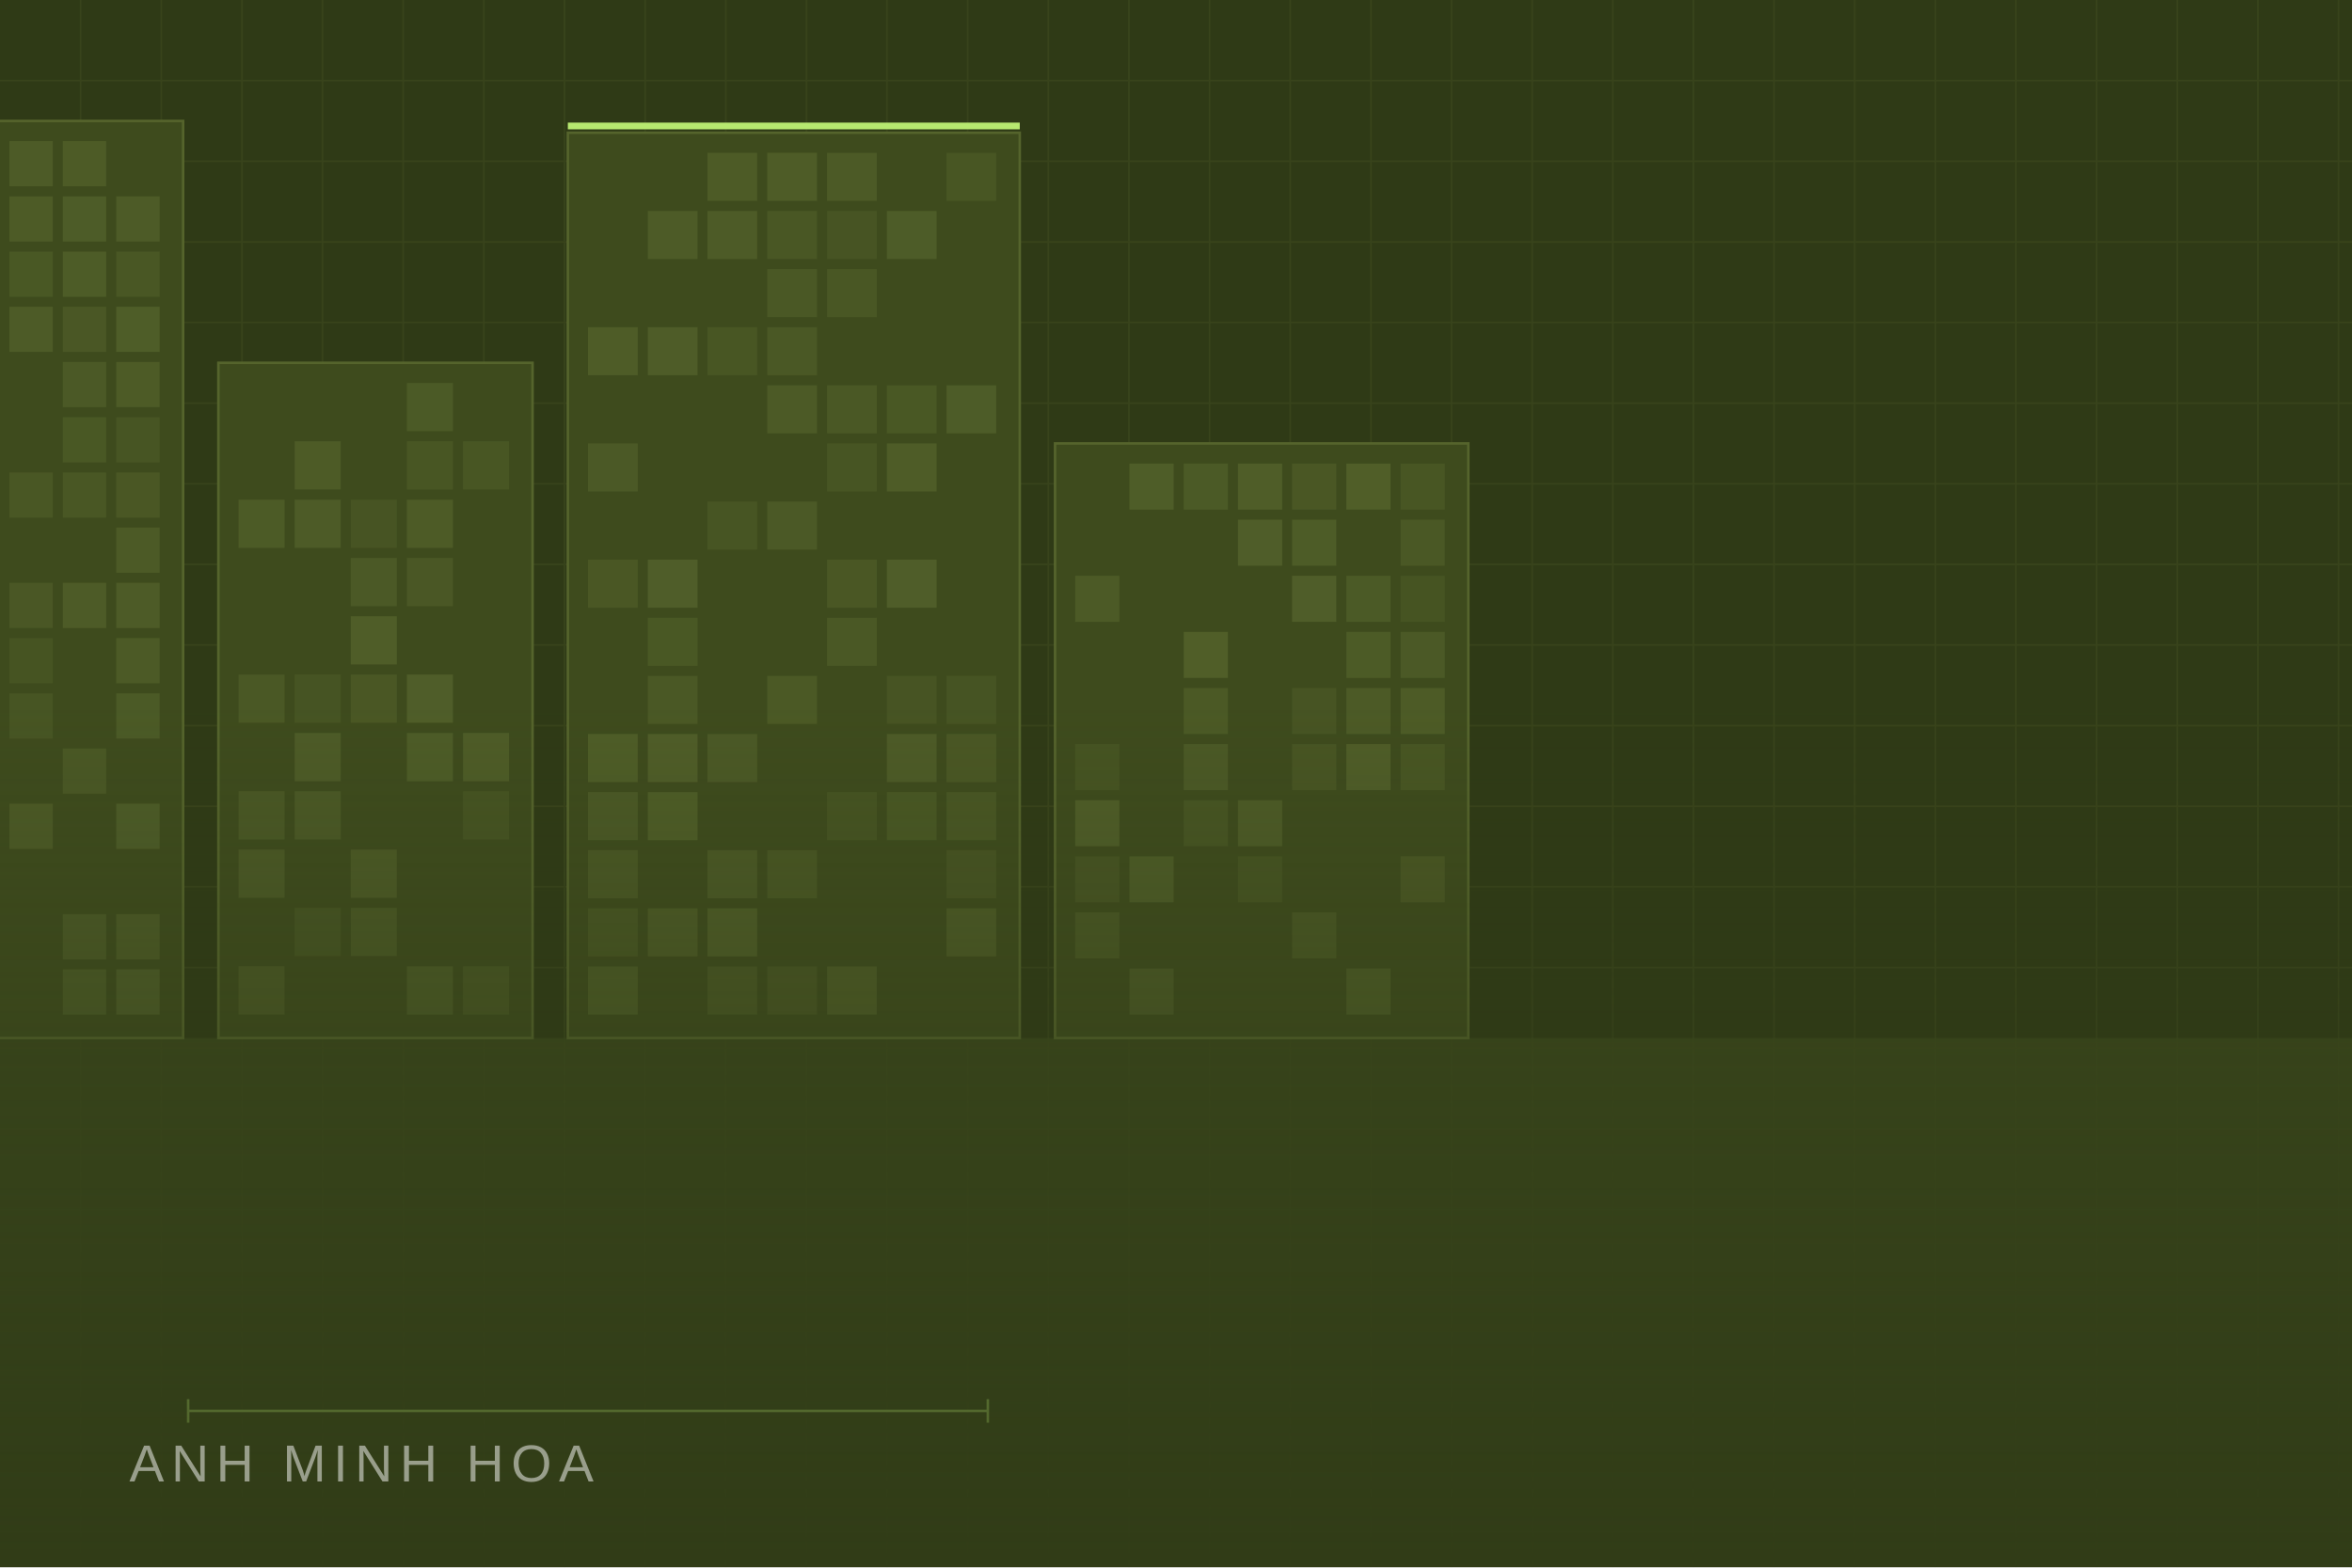
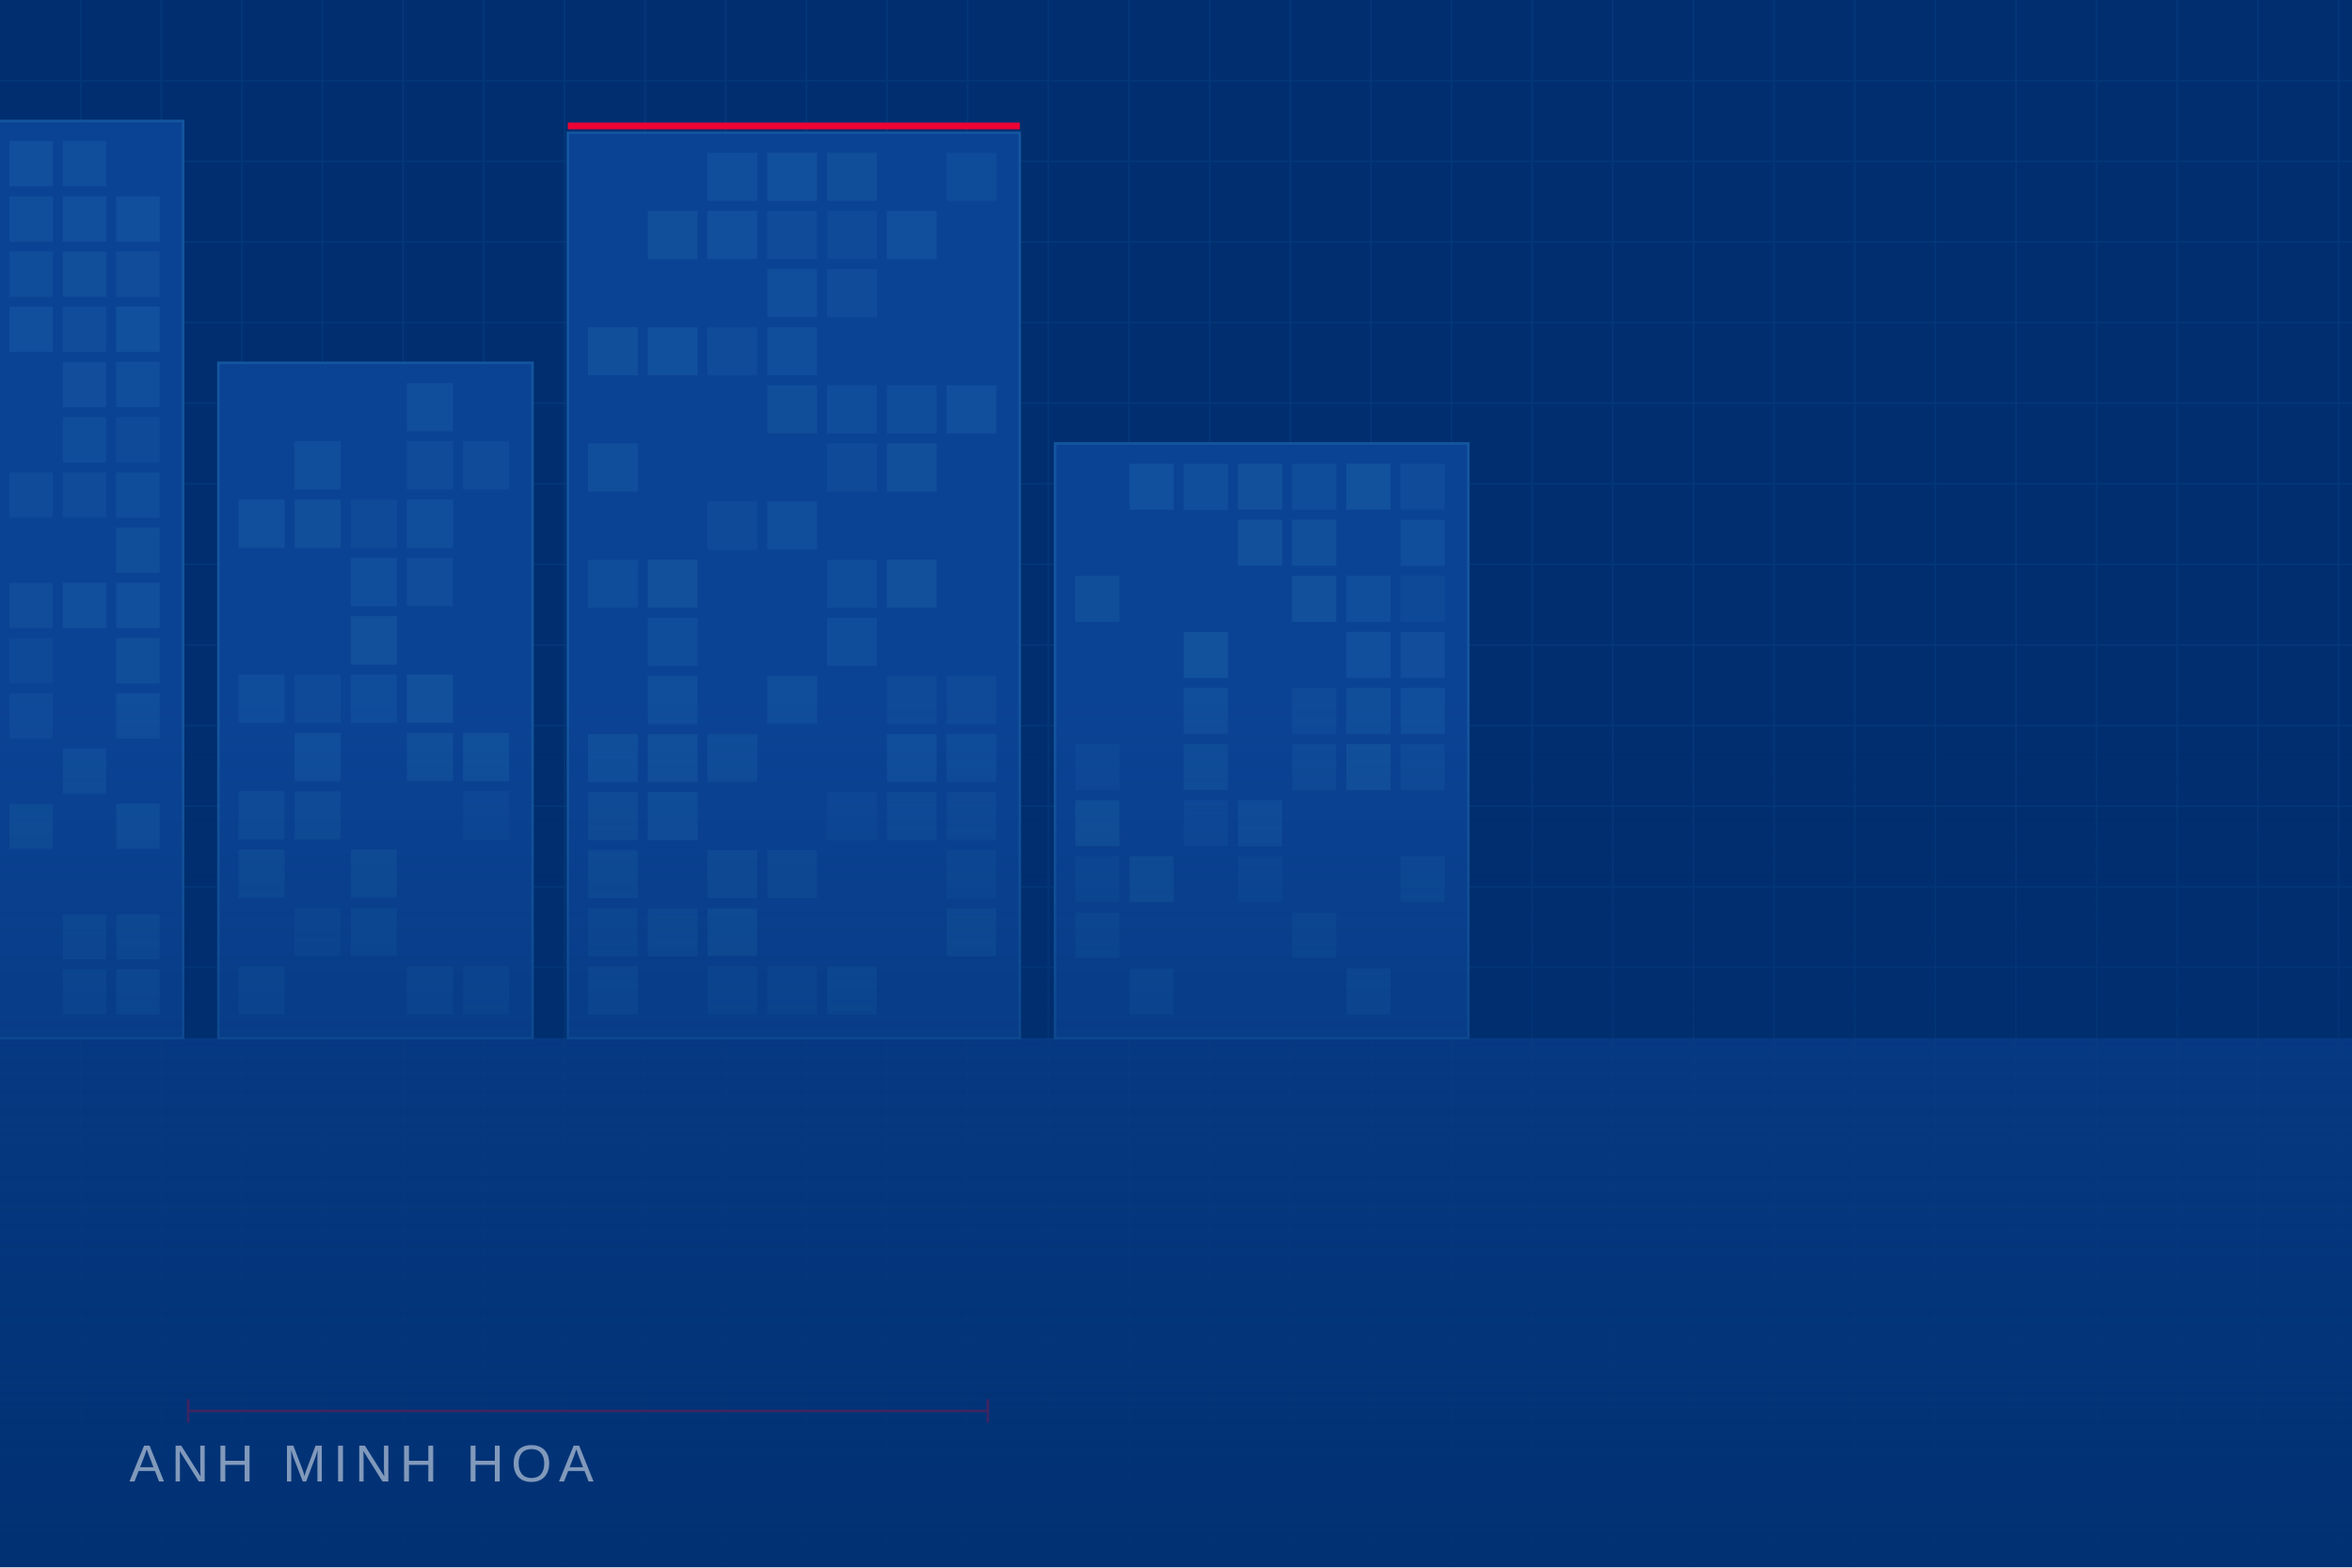
<svg xmlns="http://www.w3.org/2000/svg" viewBox="0 0 1400 933" width="1400" height="933" role="img" aria-label="Ảnh minh họa công trình">
-   <rect width="1400" height="933" fill="#2f3a16" />
-   <g stroke="#55642c" stroke-width="1" opacity="0.22">
+   <rect width="1400" height="933" fill="#002e6e" />
+   <g stroke="#14559f" stroke-width="1" opacity="0.22">
    <line x1="48" y1="0" x2="48" y2="933" />
    <line x1="96" y1="0" x2="96" y2="933" />
    <line x1="144" y1="0" x2="144" y2="933" />
    <line x1="192" y1="0" x2="192" y2="933" />
    <line x1="240" y1="0" x2="240" y2="933" />
    <line x1="288" y1="0" x2="288" y2="933" />
    <line x1="336" y1="0" x2="336" y2="933" />
    <line x1="384" y1="0" x2="384" y2="933" />
    <line x1="432" y1="0" x2="432" y2="933" />
    <line x1="480" y1="0" x2="480" y2="933" />
    <line x1="528" y1="0" x2="528" y2="933" />
    <line x1="576" y1="0" x2="576" y2="933" />
    <line x1="624" y1="0" x2="624" y2="933" />
    <line x1="672" y1="0" x2="672" y2="933" />
    <line x1="720" y1="0" x2="720" y2="933" />
    <line x1="768" y1="0" x2="768" y2="933" />
    <line x1="816" y1="0" x2="816" y2="933" />
    <line x1="864" y1="0" x2="864" y2="933" />
    <line x1="912" y1="0" x2="912" y2="933" />
    <line x1="960" y1="0" x2="960" y2="933" />
    <line x1="1008" y1="0" x2="1008" y2="933" />
    <line x1="1056" y1="0" x2="1056" y2="933" />
    <line x1="1104" y1="0" x2="1104" y2="933" />
    <line x1="1152" y1="0" x2="1152" y2="933" />
    <line x1="1200" y1="0" x2="1200" y2="933" />
    <line x1="1248" y1="0" x2="1248" y2="933" />
    <line x1="1296" y1="0" x2="1296" y2="933" />
    <line x1="1344" y1="0" x2="1344" y2="933" />
    <line x1="1392" y1="0" x2="1392" y2="933" />
    <line x1="0" y1="48" x2="1400" y2="48" />
    <line x1="0" y1="96" x2="1400" y2="96" />
    <line x1="0" y1="144" x2="1400" y2="144" />
    <line x1="0" y1="192" x2="1400" y2="192" />
    <line x1="0" y1="240" x2="1400" y2="240" />
    <line x1="0" y1="288" x2="1400" y2="288" />
    <line x1="0" y1="336" x2="1400" y2="336" />
    <line x1="0" y1="384" x2="1400" y2="384" />
    <line x1="0" y1="432" x2="1400" y2="432" />
    <line x1="0" y1="480" x2="1400" y2="480" />
    <line x1="0" y1="528" x2="1400" y2="528" />
    <line x1="0" y1="576" x2="1400" y2="576" />
    <line x1="0" y1="624" x2="1400" y2="624" />
    <line x1="0" y1="672" x2="1400" y2="672" />
    <line x1="0" y1="720" x2="1400" y2="720" />
    <line x1="0" y1="768" x2="1400" y2="768" />
    <line x1="0" y1="816" x2="1400" y2="816" />
    <line x1="0" y1="864" x2="1400" y2="864" />
    <line x1="0" y1="912" x2="1400" y2="912" />
  </g>
-   <rect x="0" y="618" width="1400" height="315" fill="#3e4b1d" opacity="0.75" />
-   <rect x="-70" y="72" width="179" height="546" fill="#3e4b1d" stroke="#55642c" stroke-width="1.5" />
-   <rect x="-58.0" y="84.0" width="25.8" height="26.9" fill="#55642c" opacity="0.73" />
-   <rect x="-58.0" y="182.6" width="25.8" height="26.9" fill="#55642c" opacity="0.75" />
-   <rect x="-58.0" y="347.0" width="25.8" height="26.9" fill="#55642c" opacity="0.47" />
-   <rect x="-58.0" y="379.9" width="25.8" height="26.9" fill="#55642c" opacity="0.68" />
-   <rect x="-58.0" y="445.6" width="25.8" height="26.9" fill="#55642c" opacity="0.55" />
-   <rect x="-58.0" y="478.5" width="25.8" height="26.9" fill="#55642c" opacity="0.50" />
-   <rect x="-58.0" y="511.4" width="25.8" height="26.9" fill="#55642c" opacity="0.62" />
-   <rect x="-58.0" y="577.1" width="25.8" height="26.9" fill="#55642c" opacity="0.52" />
-   <rect x="-26.2" y="84.0" width="25.8" height="26.9" fill="#55642c" opacity="0.64" />
-   <rect x="-26.2" y="116.9" width="25.8" height="26.9" fill="#55642c" opacity="0.45" />
-   <rect x="-26.2" y="149.8" width="25.8" height="26.9" fill="#55642c" opacity="0.49" />
-   <rect x="-26.2" y="215.5" width="25.8" height="26.9" fill="#55642c" opacity="0.68" />
-   <rect x="-26.2" y="248.4" width="25.8" height="26.9" fill="#55642c" opacity="0.62" />
-   <rect x="-26.2" y="281.3" width="25.8" height="26.9" fill="#55642c" opacity="0.52" />
-   <rect x="-26.2" y="314.1" width="25.8" height="26.9" fill="#55642c" opacity="0.66" />
-   <rect x="-26.2" y="347.0" width="25.8" height="26.9" fill="#55642c" opacity="0.43" />
-   <rect x="-26.2" y="445.6" width="25.8" height="26.9" fill="#55642c" opacity="0.74" />
-   <rect x="-26.2" y="544.3" width="25.8" height="26.9" fill="#55642c" opacity="0.44" />
-   <rect x="-26.2" y="577.1" width="25.8" height="26.9" fill="#55642c" opacity="0.47" />
-   <rect x="5.6" y="84.0" width="25.8" height="26.9" fill="#55642c" opacity="0.65" />
-   <rect x="5.6" y="116.9" width="25.8" height="26.9" fill="#55642c" opacity="0.62" />
-   <rect x="5.6" y="149.8" width="25.8" height="26.9" fill="#55642c" opacity="0.51" />
-   <rect x="5.6" y="182.6" width="25.8" height="26.9" fill="#55642c" opacity="0.65" />
-   <rect x="5.6" y="281.3" width="25.8" height="26.9" fill="#55642c" opacity="0.46" />
-   <rect x="5.6" y="347.0" width="25.8" height="26.9" fill="#55642c" opacity="0.49" />
-   <rect x="5.6" y="379.9" width="25.8" height="26.9" fill="#55642c" opacity="0.37" />
-   <rect x="5.6" y="412.8" width="25.8" height="26.9" fill="#55642c" opacity="0.40" />
-   <rect x="5.6" y="478.5" width="25.8" height="26.9" fill="#55642c" opacity="0.61" />
-   <rect x="37.4" y="84.0" width="25.8" height="26.9" fill="#55642c" opacity="0.62" />
-   <rect x="37.4" y="116.9" width="25.8" height="26.9" fill="#55642c" opacity="0.67" />
-   <rect x="37.4" y="149.8" width="25.8" height="26.9" fill="#55642c" opacity="0.66" />
-   <rect x="37.4" y="182.6" width="25.8" height="26.9" fill="#55642c" opacity="0.49" />
-   <rect x="37.4" y="215.5" width="25.8" height="26.9" fill="#55642c" opacity="0.58" />
-   <rect x="37.4" y="248.4" width="25.8" height="26.9" fill="#55642c" opacity="0.51" />
-   <rect x="37.4" y="281.3" width="25.8" height="26.9" fill="#55642c" opacity="0.47" />
-   <rect x="37.4" y="347.0" width="25.8" height="26.9" fill="#55642c" opacity="0.65" />
-   <rect x="37.4" y="445.6" width="25.8" height="26.9" fill="#55642c" opacity="0.54" />
-   <rect x="37.4" y="544.3" width="25.8" height="26.9" fill="#55642c" opacity="0.58" />
-   <rect x="37.4" y="577.1" width="25.8" height="26.9" fill="#55642c" opacity="0.59" />
-   <rect x="69.2" y="116.9" width="25.8" height="26.9" fill="#55642c" opacity="0.65" />
-   <rect x="69.2" y="149.8" width="25.8" height="26.9" fill="#55642c" opacity="0.48" />
-   <rect x="69.2" y="182.6" width="25.8" height="26.9" fill="#55642c" opacity="0.72" />
-   <rect x="69.2" y="215.5" width="25.8" height="26.9" fill="#55642c" opacity="0.62" />
-   <rect x="69.2" y="248.4" width="25.8" height="26.9" fill="#55642c" opacity="0.40" />
-   <rect x="69.2" y="281.3" width="25.8" height="26.9" fill="#55642c" opacity="0.50" />
-   <rect x="69.2" y="314.1" width="25.8" height="26.9" fill="#55642c" opacity="0.61" />
-   <rect x="69.2" y="347.0" width="25.8" height="26.9" fill="#55642c" opacity="0.65" />
-   <rect x="69.2" y="379.9" width="25.8" height="26.9" fill="#55642c" opacity="0.60" />
-   <rect x="69.2" y="412.8" width="25.8" height="26.9" fill="#55642c" opacity="0.59" />
-   <rect x="69.2" y="478.5" width="25.8" height="26.9" fill="#55642c" opacity="0.67" />
-   <rect x="69.2" y="544.3" width="25.8" height="26.9" fill="#55642c" opacity="0.60" />
-   <rect x="69.2" y="577.1" width="25.8" height="26.9" fill="#55642c" opacity="0.67" />
-   <rect x="130" y="216" width="187" height="402" fill="#3e4b1d" stroke="#55642c" stroke-width="1.5" />
-   <rect x="142.0" y="297.5" width="27.4" height="28.7" fill="#55642c" opacity="0.64" />
-   <rect x="142.0" y="401.6" width="27.4" height="28.7" fill="#55642c" opacity="0.52" />
-   <rect x="142.0" y="471.1" width="27.4" height="28.7" fill="#55642c" opacity="0.54" />
-   <rect x="142.0" y="505.8" width="27.4" height="28.7" fill="#55642c" opacity="0.57" />
-   <rect x="142.0" y="575.3" width="27.4" height="28.7" fill="#55642c" opacity="0.53" />
-   <rect x="175.4" y="262.7" width="27.4" height="28.7" fill="#55642c" opacity="0.62" />
-   <rect x="175.4" y="297.5" width="27.4" height="28.7" fill="#55642c" opacity="0.63" />
-   <rect x="175.4" y="401.6" width="27.4" height="28.7" fill="#55642c" opacity="0.38" />
-   <rect x="175.4" y="436.4" width="27.4" height="28.7" fill="#55642c" opacity="0.65" />
-   <rect x="175.4" y="471.1" width="27.4" height="28.7" fill="#55642c" opacity="0.57" />
-   <rect x="175.4" y="540.5" width="27.4" height="28.7" fill="#55642c" opacity="0.38" />
-   <rect x="208.8" y="297.5" width="27.4" height="28.7" fill="#55642c" opacity="0.36" />
-   <rect x="208.8" y="332.2" width="27.4" height="28.7" fill="#55642c" opacity="0.57" />
-   <rect x="208.8" y="366.9" width="27.4" height="28.7" fill="#55642c" opacity="0.73" />
-   <rect x="208.8" y="401.6" width="27.4" height="28.7" fill="#55642c" opacity="0.50" />
-   <rect x="208.8" y="505.8" width="27.4" height="28.7" fill="#55642c" opacity="0.60" />
-   <rect x="208.8" y="540.5" width="27.4" height="28.7" fill="#55642c" opacity="0.52" />
-   <rect x="242.2" y="228.0" width="27.4" height="28.7" fill="#55642c" opacity="0.59" />
-   <rect x="242.2" y="262.7" width="27.4" height="28.7" fill="#55642c" opacity="0.43" />
-   <rect x="242.2" y="297.5" width="27.4" height="28.7" fill="#55642c" opacity="0.62" />
-   <rect x="242.2" y="332.2" width="27.4" height="28.7" fill="#55642c" opacity="0.49" />
-   <rect x="242.2" y="401.6" width="27.4" height="28.7" fill="#55642c" opacity="0.74" />
-   <rect x="242.2" y="436.4" width="27.4" height="28.7" fill="#55642c" opacity="0.66" />
-   <rect x="242.2" y="575.3" width="27.4" height="28.7" fill="#55642c" opacity="0.59" />
-   <rect x="275.6" y="262.7" width="27.4" height="28.7" fill="#55642c" opacity="0.44" />
-   <rect x="275.6" y="436.4" width="27.4" height="28.7" fill="#55642c" opacity="0.69" />
-   <rect x="275.6" y="471.1" width="27.4" height="28.7" fill="#55642c" opacity="0.37" />
-   <rect x="275.6" y="575.3" width="27.4" height="28.7" fill="#55642c" opacity="0.44" />
-   <rect x="338" y="79" width="269" height="539" fill="#3e4b1d" stroke="#55642c" stroke-width="1.5" />
-   <rect x="350.0" y="194.8" width="29.6" height="28.6" fill="#55642c" opacity="0.68" />
-   <rect x="350.0" y="264.0" width="29.6" height="28.6" fill="#55642c" opacity="0.57" />
-   <rect x="350.0" y="333.2" width="29.6" height="28.6" fill="#55642c" opacity="0.50" />
-   <rect x="350.0" y="437.0" width="29.6" height="28.6" fill="#55642c" opacity="0.71" />
-   <rect x="350.0" y="471.6" width="29.6" height="28.6" fill="#55642c" opacity="0.58" />
-   <rect x="350.0" y="506.2" width="29.6" height="28.6" fill="#55642c" opacity="0.53" />
-   <rect x="350.0" y="540.8" width="29.6" height="28.6" fill="#55642c" opacity="0.44" />
-   <rect x="350.0" y="575.4" width="29.6" height="28.6" fill="#55642c" opacity="0.64" />
-   <rect x="385.6" y="125.6" width="29.6" height="28.6" fill="#55642c" opacity="0.63" />
-   <rect x="385.6" y="194.8" width="29.6" height="28.6" fill="#55642c" opacity="0.70" />
-   <rect x="385.6" y="333.2" width="29.6" height="28.6" fill="#55642c" opacity="0.74" />
-   <rect x="385.6" y="367.8" width="29.6" height="28.6" fill="#55642c" opacity="0.51" />
-   <rect x="385.6" y="402.4" width="29.6" height="28.6" fill="#55642c" opacity="0.54" />
-   <rect x="385.6" y="437.0" width="29.6" height="28.6" fill="#55642c" opacity="0.73" />
-   <rect x="385.6" y="471.6" width="29.6" height="28.6" fill="#55642c" opacity="0.71" />
-   <rect x="385.6" y="540.8" width="29.6" height="28.6" fill="#55642c" opacity="0.61" />
-   <rect x="421.1" y="91.0" width="29.6" height="28.6" fill="#55642c" opacity="0.62" />
-   <rect x="421.1" y="125.6" width="29.6" height="28.6" fill="#55642c" opacity="0.65" />
-   <rect x="421.1" y="194.8" width="29.6" height="28.6" fill="#55642c" opacity="0.43" />
-   <rect x="421.1" y="298.6" width="29.6" height="28.6" fill="#55642c" opacity="0.40" />
-   <rect x="421.1" y="437.0" width="29.6" height="28.6" fill="#55642c" opacity="0.57" />
-   <rect x="421.1" y="506.2" width="29.6" height="28.6" fill="#55642c" opacity="0.58" />
-   <rect x="421.1" y="540.8" width="29.6" height="28.6" fill="#55642c" opacity="0.69" />
-   <rect x="421.1" y="575.4" width="29.6" height="28.6" fill="#55642c" opacity="0.47" />
-   <rect x="456.7" y="91.0" width="29.6" height="28.6" fill="#55642c" opacity="0.69" />
-   <rect x="456.7" y="125.6" width="29.6" height="28.6" fill="#55642c" opacity="0.47" />
-   <rect x="456.7" y="160.2" width="29.6" height="28.6" fill="#55642c" opacity="0.53" />
-   <rect x="456.7" y="194.8" width="29.6" height="28.6" fill="#55642c" opacity="0.54" />
-   <rect x="456.7" y="229.4" width="29.6" height="28.6" fill="#55642c" opacity="0.60" />
-   <rect x="456.7" y="298.6" width="29.6" height="28.6" fill="#55642c" opacity="0.57" />
-   <rect x="456.7" y="402.4" width="29.6" height="28.6" fill="#55642c" opacity="0.55" />
-   <rect x="456.7" y="506.2" width="29.6" height="28.6" fill="#55642c" opacity="0.48" />
-   <rect x="456.7" y="575.4" width="29.6" height="28.6" fill="#55642c" opacity="0.41" />
-   <rect x="492.3" y="91.0" width="29.6" height="28.6" fill="#55642c" opacity="0.60" />
-   <rect x="492.3" y="125.6" width="29.6" height="28.6" fill="#55642c" opacity="0.36" />
-   <rect x="492.3" y="160.2" width="29.6" height="28.6" fill="#55642c" opacity="0.47" />
-   <rect x="492.3" y="229.4" width="29.6" height="28.6" fill="#55642c" opacity="0.52" />
-   <rect x="492.3" y="264.0" width="29.6" height="28.6" fill="#55642c" opacity="0.40" />
-   <rect x="492.3" y="333.2" width="29.6" height="28.6" fill="#55642c" opacity="0.50" />
-   <rect x="492.3" y="367.8" width="29.6" height="28.6" fill="#55642c" opacity="0.52" />
-   <rect x="492.3" y="471.6" width="29.6" height="28.6" fill="#55642c" opacity="0.37" />
-   <rect x="492.3" y="575.4" width="29.6" height="28.6" fill="#55642c" opacity="0.62" />
-   <rect x="527.9" y="125.6" width="29.6" height="28.6" fill="#55642c" opacity="0.67" />
-   <rect x="527.9" y="229.4" width="29.6" height="28.6" fill="#55642c" opacity="0.51" />
-   <rect x="527.9" y="264.0" width="29.6" height="28.6" fill="#55642c" opacity="0.68" />
-   <rect x="527.9" y="333.2" width="29.6" height="28.6" fill="#55642c" opacity="0.74" />
-   <rect x="527.9" y="402.4" width="29.6" height="28.6" fill="#55642c" opacity="0.36" />
-   <rect x="527.9" y="437.0" width="29.6" height="28.6" fill="#55642c" opacity="0.65" />
-   <rect x="527.9" y="471.6" width="29.6" height="28.6" fill="#55642c" opacity="0.51" />
-   <rect x="563.4" y="91.0" width="29.6" height="28.6" fill="#55642c" opacity="0.42" />
-   <rect x="563.4" y="229.4" width="29.6" height="28.6" fill="#55642c" opacity="0.67" />
-   <rect x="563.4" y="402.4" width="29.6" height="28.6" fill="#55642c" opacity="0.38" />
-   <rect x="563.4" y="437.0" width="29.6" height="28.6" fill="#55642c" opacity="0.50" />
-   <rect x="563.4" y="471.6" width="29.6" height="28.6" fill="#55642c" opacity="0.46" />
-   <rect x="563.4" y="506.2" width="29.6" height="28.6" fill="#55642c" opacity="0.36" />
-   <rect x="563.4" y="540.8" width="29.6" height="28.6" fill="#55642c" opacity="0.61" />
-   <rect x="338" y="73" width="269" height="4" fill="#b7e870" />
-   <rect x="628" y="264" width="246" height="354" fill="#3e4b1d" stroke="#55642c" stroke-width="1.5" />
-   <rect x="640.0" y="342.8" width="26.3" height="27.4" fill="#55642c" opacity="0.61" />
-   <rect x="640.0" y="443.0" width="26.3" height="27.4" fill="#55642c" opacity="0.37" />
-   <rect x="640.0" y="476.4" width="26.3" height="27.4" fill="#55642c" opacity="0.73" />
-   <rect x="640.0" y="509.8" width="26.3" height="27.4" fill="#55642c" opacity="0.36" />
-   <rect x="640.0" y="543.2" width="26.3" height="27.4" fill="#55642c" opacity="0.47" />
-   <rect x="672.3" y="276.0" width="26.3" height="27.4" fill="#55642c" opacity="0.72" />
-   <rect x="672.3" y="509.8" width="26.3" height="27.4" fill="#55642c" opacity="0.66" />
-   <rect x="672.3" y="576.6" width="26.3" height="27.4" fill="#55642c" opacity="0.57" />
-   <rect x="704.6" y="276.0" width="26.3" height="27.4" fill="#55642c" opacity="0.59" />
-   <rect x="704.6" y="376.2" width="26.3" height="27.4" fill="#55642c" opacity="0.75" />
-   <rect x="704.6" y="409.6" width="26.3" height="27.4" fill="#55642c" opacity="0.55" />
-   <rect x="704.6" y="443.0" width="26.3" height="27.4" fill="#55642c" opacity="0.57" />
-   <rect x="704.6" y="476.4" width="26.3" height="27.4" fill="#55642c" opacity="0.39" />
-   <rect x="736.9" y="276.0" width="26.3" height="27.4" fill="#55642c" opacity="0.73" />
-   <rect x="736.9" y="309.4" width="26.3" height="27.4" fill="#55642c" opacity="0.74" />
-   <rect x="736.9" y="476.4" width="26.3" height="27.4" fill="#55642c" opacity="0.65" />
-   <rect x="736.9" y="509.8" width="26.3" height="27.4" fill="#55642c" opacity="0.37" />
-   <rect x="769.1" y="276.0" width="26.3" height="27.4" fill="#55642c" opacity="0.50" />
-   <rect x="769.1" y="309.4" width="26.3" height="27.4" fill="#55642c" opacity="0.66" />
-   <rect x="769.1" y="342.8" width="26.3" height="27.4" fill="#55642c" opacity="0.74" />
-   <rect x="769.1" y="409.6" width="26.3" height="27.4" fill="#55642c" opacity="0.36" />
-   <rect x="769.1" y="443.0" width="26.3" height="27.4" fill="#55642c" opacity="0.41" />
-   <rect x="769.1" y="543.2" width="26.3" height="27.4" fill="#55642c" opacity="0.46" />
-   <rect x="801.4" y="276.0" width="26.3" height="27.4" fill="#55642c" opacity="0.75" />
-   <rect x="801.4" y="342.8" width="26.3" height="27.4" fill="#55642c" opacity="0.59" />
-   <rect x="801.4" y="376.2" width="26.3" height="27.4" fill="#55642c" opacity="0.64" />
-   <rect x="801.4" y="409.6" width="26.3" height="27.4" fill="#55642c" opacity="0.60" />
-   <rect x="801.4" y="443.0" width="26.3" height="27.4" fill="#55642c" opacity="0.73" />
-   <rect x="801.4" y="576.6" width="26.3" height="27.4" fill="#55642c" opacity="0.64" />
-   <rect x="833.7" y="276.0" width="26.3" height="27.4" fill="#55642c" opacity="0.44" />
-   <rect x="833.7" y="309.4" width="26.3" height="27.4" fill="#55642c" opacity="0.53" />
-   <rect x="833.7" y="342.8" width="26.3" height="27.4" fill="#55642c" opacity="0.37" />
-   <rect x="833.7" y="376.2" width="26.3" height="27.4" fill="#55642c" opacity="0.58" />
-   <rect x="833.7" y="409.6" width="26.3" height="27.4" fill="#55642c" opacity="0.62" />
-   <rect x="833.7" y="443.0" width="26.3" height="27.4" fill="#55642c" opacity="0.44" />
-   <rect x="833.7" y="509.8" width="26.3" height="27.4" fill="#55642c" opacity="0.50" />
-   <g stroke="#b7e870" stroke-width="1.5" opacity="0.85">
+   <rect x="0" y="618" width="1400" height="315" fill="#0b4394" opacity="0.75" />
+   <rect x="-70" y="72" width="179" height="546" fill="#0b4394" stroke="#14559f" stroke-width="1.5" />
+   <rect x="-58.0" y="84.0" width="25.8" height="26.9" fill="#14559f" opacity="0.73" />
+   <rect x="-58.0" y="182.6" width="25.8" height="26.9" fill="#14559f" opacity="0.75" />
+   <rect x="-58.0" y="347.0" width="25.8" height="26.9" fill="#14559f" opacity="0.47" />
+   <rect x="-58.0" y="379.9" width="25.8" height="26.9" fill="#14559f" opacity="0.68" />
+   <rect x="-58.0" y="445.6" width="25.8" height="26.9" fill="#14559f" opacity="0.55" />
+   <rect x="-58.0" y="478.5" width="25.8" height="26.9" fill="#14559f" opacity="0.50" />
+   <rect x="-58.0" y="511.4" width="25.8" height="26.9" fill="#14559f" opacity="0.62" />
+   <rect x="-58.0" y="577.1" width="25.8" height="26.9" fill="#14559f" opacity="0.52" />
+   <rect x="-26.2" y="84.0" width="25.8" height="26.9" fill="#14559f" opacity="0.64" />
+   <rect x="-26.2" y="116.9" width="25.8" height="26.9" fill="#14559f" opacity="0.45" />
+   <rect x="-26.2" y="149.8" width="25.8" height="26.9" fill="#14559f" opacity="0.49" />
+   <rect x="-26.2" y="215.5" width="25.8" height="26.9" fill="#14559f" opacity="0.68" />
+   <rect x="-26.2" y="248.4" width="25.8" height="26.9" fill="#14559f" opacity="0.62" />
+   <rect x="-26.2" y="281.3" width="25.8" height="26.9" fill="#14559f" opacity="0.52" />
+   <rect x="-26.2" y="314.1" width="25.8" height="26.9" fill="#14559f" opacity="0.66" />
+   <rect x="-26.2" y="347.0" width="25.8" height="26.9" fill="#14559f" opacity="0.43" />
+   <rect x="-26.2" y="445.6" width="25.8" height="26.9" fill="#14559f" opacity="0.74" />
+   <rect x="-26.2" y="544.3" width="25.8" height="26.9" fill="#14559f" opacity="0.44" />
+   <rect x="-26.2" y="577.1" width="25.8" height="26.9" fill="#14559f" opacity="0.47" />
+   <rect x="5.6" y="84.0" width="25.8" height="26.9" fill="#14559f" opacity="0.65" />
+   <rect x="5.6" y="116.9" width="25.8" height="26.9" fill="#14559f" opacity="0.62" />
+   <rect x="5.6" y="149.8" width="25.8" height="26.9" fill="#14559f" opacity="0.51" />
+   <rect x="5.6" y="182.6" width="25.8" height="26.9" fill="#14559f" opacity="0.65" />
+   <rect x="5.6" y="281.3" width="25.8" height="26.9" fill="#14559f" opacity="0.46" />
+   <rect x="5.6" y="347.0" width="25.8" height="26.9" fill="#14559f" opacity="0.49" />
+   <rect x="5.6" y="379.9" width="25.8" height="26.9" fill="#14559f" opacity="0.37" />
+   <rect x="5.6" y="412.8" width="25.8" height="26.9" fill="#14559f" opacity="0.40" />
+   <rect x="5.6" y="478.5" width="25.8" height="26.9" fill="#14559f" opacity="0.61" />
+   <rect x="37.4" y="84.0" width="25.8" height="26.9" fill="#14559f" opacity="0.62" />
+   <rect x="37.4" y="116.9" width="25.8" height="26.9" fill="#14559f" opacity="0.67" />
+   <rect x="37.4" y="149.8" width="25.8" height="26.9" fill="#14559f" opacity="0.66" />
+   <rect x="37.4" y="182.6" width="25.8" height="26.9" fill="#14559f" opacity="0.49" />
+   <rect x="37.4" y="215.5" width="25.8" height="26.9" fill="#14559f" opacity="0.58" />
+   <rect x="37.4" y="248.4" width="25.8" height="26.9" fill="#14559f" opacity="0.51" />
+   <rect x="37.4" y="281.3" width="25.8" height="26.9" fill="#14559f" opacity="0.47" />
+   <rect x="37.4" y="347.0" width="25.8" height="26.9" fill="#14559f" opacity="0.65" />
+   <rect x="37.4" y="445.6" width="25.8" height="26.9" fill="#14559f" opacity="0.54" />
+   <rect x="37.4" y="544.3" width="25.8" height="26.9" fill="#14559f" opacity="0.58" />
+   <rect x="37.4" y="577.1" width="25.8" height="26.9" fill="#14559f" opacity="0.59" />
+   <rect x="69.2" y="116.9" width="25.8" height="26.9" fill="#14559f" opacity="0.65" />
+   <rect x="69.2" y="149.8" width="25.8" height="26.9" fill="#14559f" opacity="0.48" />
+   <rect x="69.2" y="182.6" width="25.8" height="26.9" fill="#14559f" opacity="0.72" />
+   <rect x="69.2" y="215.5" width="25.8" height="26.9" fill="#14559f" opacity="0.62" />
+   <rect x="69.2" y="248.4" width="25.8" height="26.9" fill="#14559f" opacity="0.40" />
+   <rect x="69.2" y="281.3" width="25.8" height="26.9" fill="#14559f" opacity="0.50" />
+   <rect x="69.2" y="314.1" width="25.8" height="26.9" fill="#14559f" opacity="0.61" />
+   <rect x="69.2" y="347.0" width="25.8" height="26.9" fill="#14559f" opacity="0.65" />
+   <rect x="69.2" y="379.9" width="25.8" height="26.9" fill="#14559f" opacity="0.60" />
+   <rect x="69.2" y="412.8" width="25.8" height="26.9" fill="#14559f" opacity="0.59" />
+   <rect x="69.2" y="478.5" width="25.8" height="26.9" fill="#14559f" opacity="0.67" />
+   <rect x="69.2" y="544.3" width="25.8" height="26.9" fill="#14559f" opacity="0.60" />
+   <rect x="69.2" y="577.1" width="25.8" height="26.9" fill="#14559f" opacity="0.67" />
+   <rect x="130" y="216" width="187" height="402" fill="#0b4394" stroke="#14559f" stroke-width="1.5" />
+   <rect x="142.0" y="297.5" width="27.4" height="28.7" fill="#14559f" opacity="0.64" />
+   <rect x="142.0" y="401.6" width="27.4" height="28.7" fill="#14559f" opacity="0.52" />
+   <rect x="142.0" y="471.1" width="27.4" height="28.7" fill="#14559f" opacity="0.54" />
+   <rect x="142.0" y="505.8" width="27.4" height="28.7" fill="#14559f" opacity="0.57" />
+   <rect x="142.0" y="575.3" width="27.4" height="28.7" fill="#14559f" opacity="0.53" />
+   <rect x="175.4" y="262.7" width="27.4" height="28.7" fill="#14559f" opacity="0.62" />
+   <rect x="175.4" y="297.5" width="27.4" height="28.7" fill="#14559f" opacity="0.63" />
+   <rect x="175.4" y="401.6" width="27.4" height="28.7" fill="#14559f" opacity="0.38" />
+   <rect x="175.4" y="436.4" width="27.4" height="28.7" fill="#14559f" opacity="0.65" />
+   <rect x="175.4" y="471.1" width="27.4" height="28.7" fill="#14559f" opacity="0.57" />
+   <rect x="175.4" y="540.5" width="27.4" height="28.7" fill="#14559f" opacity="0.38" />
+   <rect x="208.8" y="297.5" width="27.4" height="28.7" fill="#14559f" opacity="0.36" />
+   <rect x="208.8" y="332.2" width="27.4" height="28.7" fill="#14559f" opacity="0.57" />
+   <rect x="208.8" y="366.9" width="27.4" height="28.7" fill="#14559f" opacity="0.73" />
+   <rect x="208.8" y="401.6" width="27.4" height="28.7" fill="#14559f" opacity="0.50" />
+   <rect x="208.8" y="505.8" width="27.4" height="28.7" fill="#14559f" opacity="0.60" />
+   <rect x="208.8" y="540.5" width="27.4" height="28.7" fill="#14559f" opacity="0.52" />
+   <rect x="242.2" y="228.0" width="27.4" height="28.7" fill="#14559f" opacity="0.59" />
+   <rect x="242.2" y="262.7" width="27.4" height="28.7" fill="#14559f" opacity="0.43" />
+   <rect x="242.2" y="297.5" width="27.4" height="28.7" fill="#14559f" opacity="0.62" />
+   <rect x="242.2" y="332.2" width="27.4" height="28.7" fill="#14559f" opacity="0.49" />
+   <rect x="242.2" y="401.6" width="27.4" height="28.7" fill="#14559f" opacity="0.74" />
+   <rect x="242.2" y="436.4" width="27.4" height="28.7" fill="#14559f" opacity="0.66" />
+   <rect x="242.2" y="575.3" width="27.4" height="28.7" fill="#14559f" opacity="0.59" />
+   <rect x="275.6" y="262.7" width="27.4" height="28.7" fill="#14559f" opacity="0.44" />
+   <rect x="275.6" y="436.4" width="27.4" height="28.7" fill="#14559f" opacity="0.69" />
+   <rect x="275.6" y="471.1" width="27.4" height="28.7" fill="#14559f" opacity="0.37" />
+   <rect x="275.6" y="575.3" width="27.4" height="28.7" fill="#14559f" opacity="0.44" />
+   <rect x="338" y="79" width="269" height="539" fill="#0b4394" stroke="#14559f" stroke-width="1.5" />
+   <rect x="350.0" y="194.8" width="29.6" height="28.6" fill="#14559f" opacity="0.68" />
+   <rect x="350.0" y="264.0" width="29.6" height="28.6" fill="#14559f" opacity="0.57" />
+   <rect x="350.0" y="333.2" width="29.6" height="28.6" fill="#14559f" opacity="0.50" />
+   <rect x="350.0" y="437.0" width="29.6" height="28.6" fill="#14559f" opacity="0.71" />
+   <rect x="350.0" y="471.6" width="29.6" height="28.6" fill="#14559f" opacity="0.58" />
+   <rect x="350.0" y="506.2" width="29.6" height="28.6" fill="#14559f" opacity="0.53" />
+   <rect x="350.0" y="540.8" width="29.6" height="28.6" fill="#14559f" opacity="0.44" />
+   <rect x="350.0" y="575.4" width="29.6" height="28.6" fill="#14559f" opacity="0.64" />
+   <rect x="385.6" y="125.6" width="29.6" height="28.6" fill="#14559f" opacity="0.63" />
+   <rect x="385.6" y="194.8" width="29.6" height="28.6" fill="#14559f" opacity="0.70" />
+   <rect x="385.6" y="333.2" width="29.6" height="28.6" fill="#14559f" opacity="0.74" />
+   <rect x="385.6" y="367.8" width="29.6" height="28.6" fill="#14559f" opacity="0.51" />
+   <rect x="385.6" y="402.4" width="29.6" height="28.6" fill="#14559f" opacity="0.54" />
+   <rect x="385.6" y="437.0" width="29.6" height="28.6" fill="#14559f" opacity="0.73" />
+   <rect x="385.6" y="471.6" width="29.6" height="28.6" fill="#14559f" opacity="0.71" />
+   <rect x="385.6" y="540.8" width="29.6" height="28.6" fill="#14559f" opacity="0.61" />
+   <rect x="421.1" y="91.0" width="29.6" height="28.6" fill="#14559f" opacity="0.62" />
+   <rect x="421.1" y="125.6" width="29.6" height="28.6" fill="#14559f" opacity="0.65" />
+   <rect x="421.1" y="194.8" width="29.6" height="28.6" fill="#14559f" opacity="0.43" />
+   <rect x="421.1" y="298.6" width="29.6" height="28.6" fill="#14559f" opacity="0.40" />
+   <rect x="421.1" y="437.0" width="29.6" height="28.6" fill="#14559f" opacity="0.57" />
+   <rect x="421.1" y="506.2" width="29.6" height="28.6" fill="#14559f" opacity="0.58" />
+   <rect x="421.1" y="540.8" width="29.6" height="28.6" fill="#14559f" opacity="0.69" />
+   <rect x="421.1" y="575.4" width="29.6" height="28.6" fill="#14559f" opacity="0.47" />
+   <rect x="456.7" y="91.0" width="29.6" height="28.6" fill="#14559f" opacity="0.69" />
+   <rect x="456.7" y="125.6" width="29.6" height="28.6" fill="#14559f" opacity="0.47" />
+   <rect x="456.7" y="160.2" width="29.6" height="28.6" fill="#14559f" opacity="0.53" />
+   <rect x="456.7" y="194.8" width="29.6" height="28.6" fill="#14559f" opacity="0.54" />
+   <rect x="456.7" y="229.4" width="29.6" height="28.6" fill="#14559f" opacity="0.60" />
+   <rect x="456.7" y="298.6" width="29.6" height="28.6" fill="#14559f" opacity="0.57" />
+   <rect x="456.7" y="402.4" width="29.6" height="28.6" fill="#14559f" opacity="0.55" />
+   <rect x="456.7" y="506.2" width="29.6" height="28.6" fill="#14559f" opacity="0.48" />
+   <rect x="456.7" y="575.4" width="29.6" height="28.6" fill="#14559f" opacity="0.41" />
+   <rect x="492.3" y="91.0" width="29.6" height="28.6" fill="#14559f" opacity="0.60" />
+   <rect x="492.3" y="125.6" width="29.6" height="28.6" fill="#14559f" opacity="0.36" />
+   <rect x="492.3" y="160.2" width="29.6" height="28.6" fill="#14559f" opacity="0.47" />
+   <rect x="492.3" y="229.4" width="29.6" height="28.6" fill="#14559f" opacity="0.52" />
+   <rect x="492.3" y="264.0" width="29.6" height="28.6" fill="#14559f" opacity="0.40" />
+   <rect x="492.3" y="333.2" width="29.6" height="28.6" fill="#14559f" opacity="0.50" />
+   <rect x="492.3" y="367.8" width="29.6" height="28.6" fill="#14559f" opacity="0.52" />
+   <rect x="492.3" y="471.6" width="29.6" height="28.6" fill="#14559f" opacity="0.37" />
+   <rect x="492.3" y="575.4" width="29.6" height="28.6" fill="#14559f" opacity="0.62" />
+   <rect x="527.9" y="125.6" width="29.6" height="28.6" fill="#14559f" opacity="0.67" />
+   <rect x="527.9" y="229.4" width="29.6" height="28.6" fill="#14559f" opacity="0.51" />
+   <rect x="527.9" y="264.0" width="29.6" height="28.6" fill="#14559f" opacity="0.68" />
+   <rect x="527.9" y="333.2" width="29.6" height="28.6" fill="#14559f" opacity="0.74" />
+   <rect x="527.9" y="402.4" width="29.6" height="28.6" fill="#14559f" opacity="0.36" />
+   <rect x="527.9" y="437.0" width="29.6" height="28.6" fill="#14559f" opacity="0.65" />
+   <rect x="527.9" y="471.6" width="29.6" height="28.6" fill="#14559f" opacity="0.51" />
+   <rect x="563.4" y="91.0" width="29.6" height="28.6" fill="#14559f" opacity="0.42" />
+   <rect x="563.4" y="229.4" width="29.6" height="28.6" fill="#14559f" opacity="0.67" />
+   <rect x="563.4" y="402.4" width="29.6" height="28.6" fill="#14559f" opacity="0.38" />
+   <rect x="563.4" y="437.0" width="29.6" height="28.6" fill="#14559f" opacity="0.50" />
+   <rect x="563.4" y="471.6" width="29.6" height="28.6" fill="#14559f" opacity="0.46" />
+   <rect x="563.4" y="506.2" width="29.6" height="28.6" fill="#14559f" opacity="0.36" />
+   <rect x="563.4" y="540.8" width="29.6" height="28.6" fill="#14559f" opacity="0.61" />
+   <rect x="338" y="73" width="269" height="4" fill="#ed0435" />
+   <rect x="628" y="264" width="246" height="354" fill="#0b4394" stroke="#14559f" stroke-width="1.5" />
+   <rect x="640.0" y="342.8" width="26.3" height="27.4" fill="#14559f" opacity="0.61" />
+   <rect x="640.0" y="443.0" width="26.3" height="27.4" fill="#14559f" opacity="0.37" />
+   <rect x="640.0" y="476.4" width="26.3" height="27.4" fill="#14559f" opacity="0.73" />
+   <rect x="640.0" y="509.8" width="26.3" height="27.4" fill="#14559f" opacity="0.36" />
+   <rect x="640.0" y="543.2" width="26.3" height="27.4" fill="#14559f" opacity="0.47" />
+   <rect x="672.3" y="276.0" width="26.3" height="27.4" fill="#14559f" opacity="0.72" />
+   <rect x="672.3" y="509.8" width="26.3" height="27.4" fill="#14559f" opacity="0.66" />
+   <rect x="672.3" y="576.6" width="26.3" height="27.4" fill="#14559f" opacity="0.57" />
+   <rect x="704.6" y="276.0" width="26.3" height="27.4" fill="#14559f" opacity="0.59" />
+   <rect x="704.6" y="376.2" width="26.3" height="27.4" fill="#14559f" opacity="0.75" />
+   <rect x="704.6" y="409.6" width="26.3" height="27.4" fill="#14559f" opacity="0.55" />
+   <rect x="704.6" y="443.0" width="26.3" height="27.4" fill="#14559f" opacity="0.57" />
+   <rect x="704.6" y="476.4" width="26.3" height="27.4" fill="#14559f" opacity="0.39" />
+   <rect x="736.9" y="276.0" width="26.3" height="27.4" fill="#14559f" opacity="0.73" />
+   <rect x="736.9" y="309.4" width="26.3" height="27.4" fill="#14559f" opacity="0.74" />
+   <rect x="736.9" y="476.4" width="26.3" height="27.4" fill="#14559f" opacity="0.65" />
+   <rect x="736.9" y="509.8" width="26.3" height="27.4" fill="#14559f" opacity="0.37" />
+   <rect x="769.1" y="276.0" width="26.3" height="27.4" fill="#14559f" opacity="0.50" />
+   <rect x="769.1" y="309.4" width="26.3" height="27.4" fill="#14559f" opacity="0.66" />
+   <rect x="769.1" y="342.8" width="26.3" height="27.4" fill="#14559f" opacity="0.74" />
+   <rect x="769.1" y="409.6" width="26.3" height="27.4" fill="#14559f" opacity="0.36" />
+   <rect x="769.1" y="443.0" width="26.3" height="27.4" fill="#14559f" opacity="0.41" />
+   <rect x="769.1" y="543.2" width="26.3" height="27.4" fill="#14559f" opacity="0.46" />
+   <rect x="801.4" y="276.0" width="26.3" height="27.4" fill="#14559f" opacity="0.75" />
+   <rect x="801.4" y="342.8" width="26.3" height="27.4" fill="#14559f" opacity="0.59" />
+   <rect x="801.4" y="376.2" width="26.3" height="27.4" fill="#14559f" opacity="0.64" />
+   <rect x="801.4" y="409.6" width="26.3" height="27.4" fill="#14559f" opacity="0.60" />
+   <rect x="801.4" y="443.0" width="26.3" height="27.4" fill="#14559f" opacity="0.73" />
+   <rect x="801.4" y="576.6" width="26.3" height="27.4" fill="#14559f" opacity="0.64" />
+   <rect x="833.7" y="276.0" width="26.3" height="27.4" fill="#14559f" opacity="0.44" />
+   <rect x="833.7" y="309.4" width="26.3" height="27.4" fill="#14559f" opacity="0.53" />
+   <rect x="833.7" y="342.8" width="26.3" height="27.4" fill="#14559f" opacity="0.37" />
+   <rect x="833.7" y="376.2" width="26.3" height="27.4" fill="#14559f" opacity="0.58" />
+   <rect x="833.7" y="409.6" width="26.3" height="27.4" fill="#14559f" opacity="0.62" />
+   <rect x="833.7" y="443.0" width="26.3" height="27.4" fill="#14559f" opacity="0.44" />
+   <rect x="833.7" y="509.8" width="26.3" height="27.4" fill="#14559f" opacity="0.50" />
+   <g stroke="#ed0435" stroke-width="1.5" opacity="0.85">
    <line x1="112" y1="840" x2="588" y2="840" />
    <line x1="112" y1="833" x2="112" y2="847" />
    <line x1="588" y1="833" x2="588" y2="847" />
  </g>
  <linearGradient id="g" x1="0" y1="1" x2="0" y2="0">
-     <stop offset="0" stop-color="#2f3a16" stop-opacity="0.85" />
-     <stop offset="0.55" stop-color="#2f3a16" stop-opacity="0" />
+     <stop offset="0" stop-color="#002e6e" stop-opacity="0.85" />
+     <stop offset="0.55" stop-color="#002e6e" stop-opacity="0" />
  </linearGradient>
  <rect width="1400" height="933" fill="url(#g)" />
  <text x="77" y="882" fill="#ffffff" opacity="0.5" font-family="Segoe UI, Arial, sans-serif" font-size="31" letter-spacing="4.3">ANH MINH HOA</text>
</svg>
